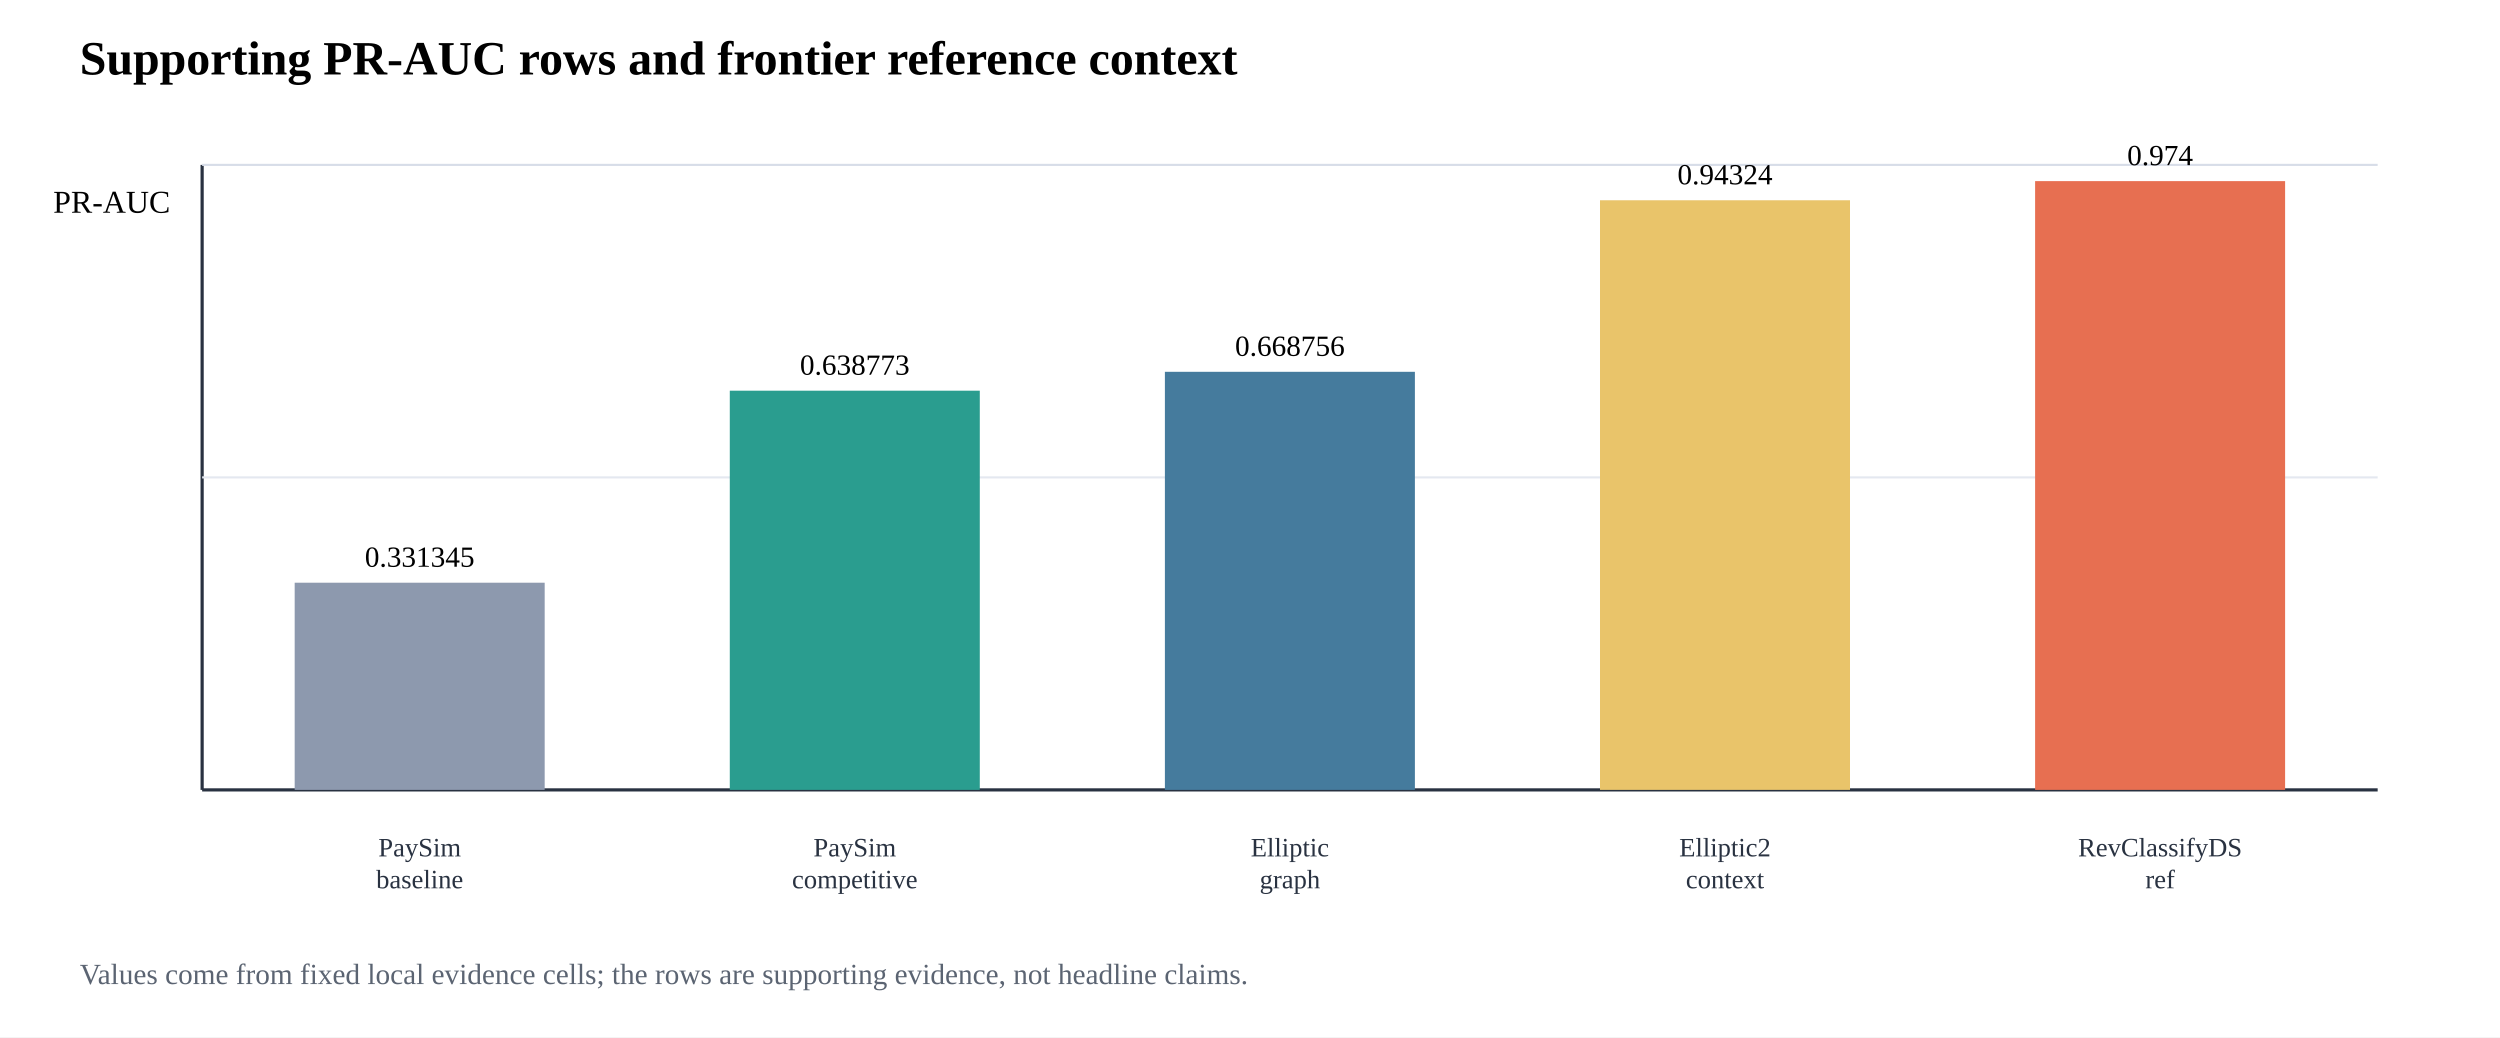
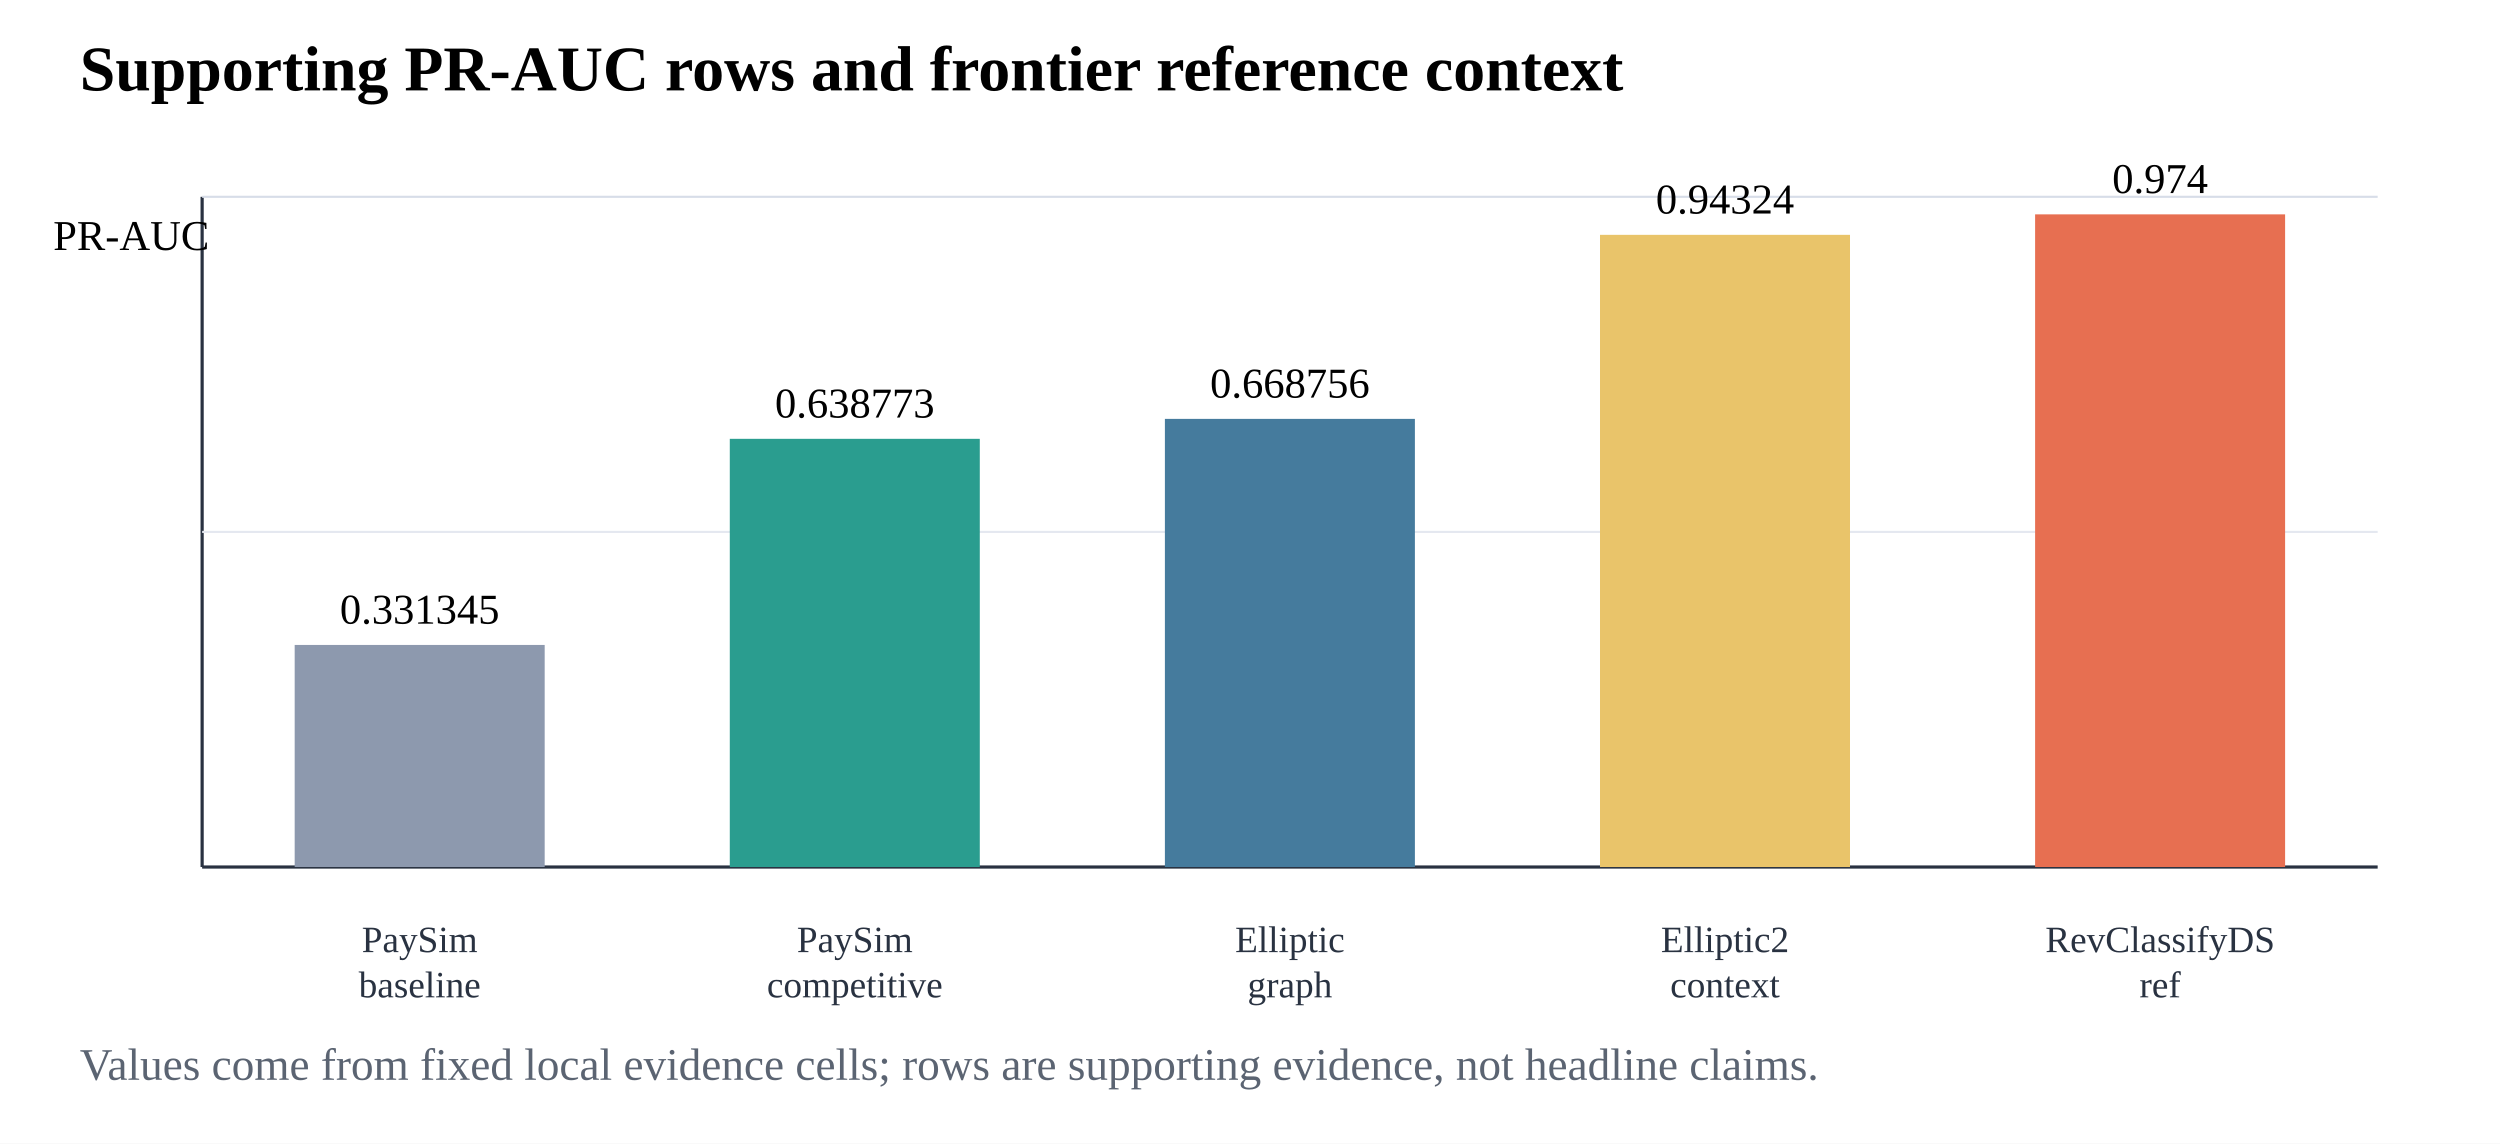
- <svg xmlns="http://www.w3.org/2000/svg" width="940" height="390" viewBox="0 0 940 390" role="img">
+ <svg xmlns="http://www.w3.org/2000/svg" width="940" height="430" viewBox="0 0 940 430" role="img">
  <rect width="100%" height="100%" fill="#ffffff" />
-   <text x="30" y="28" font-size="18" font-weight="700">Supporting PR-AUC rows and frontier reference context</text>
-   <line x1="76" y1="297" x2="894" y2="297" stroke="#293241" stroke-width="1.2" />
-   <line x1="76" y1="62" x2="76" y2="297" stroke="#293241" stroke-width="1.2" />
-   <text x="20" y="80" font-size="12">PR-AUC</text>
-   <line x1="76" y1="62" x2="894" y2="62" stroke="#d7dde8" stroke-width="0.8" />
-   <line x1="76" y1="179.5" x2="894" y2="179.5" stroke="#e4e8f0" stroke-width="0.8" />
-   <rect x="110.8" y="219.1" width="94" height="77.9" fill="#8d99ae" />
-   <text x="157.8" y="213.1" text-anchor="middle" font-size="11">0.331345</text>
-   <text x="157.8" y="322.0" text-anchor="middle" font-size="10" fill="#293241">PaySim</text>
-   <text x="157.8" y="334.0" text-anchor="middle" font-size="10" fill="#293241">baseline</text>
-   <rect x="274.4" y="146.9" width="94" height="150.1" fill="#2a9d8f" />
-   <text x="321.4" y="140.9" text-anchor="middle" font-size="11">0.638773</text>
-   <text x="321.4" y="322.0" text-anchor="middle" font-size="10" fill="#293241">PaySim</text>
-   <text x="321.4" y="334.0" text-anchor="middle" font-size="10" fill="#293241">competitive</text>
-   <rect x="438.0" y="139.8" width="94" height="157.2" fill="#457b9d" />
-   <text x="485.0" y="133.8" text-anchor="middle" font-size="11">0.668756</text>
-   <text x="485.0" y="322.0" text-anchor="middle" font-size="10" fill="#293241">Elliptic</text>
-   <text x="485.0" y="334.0" text-anchor="middle" font-size="10" fill="#293241">graph</text>
-   <rect x="601.6" y="75.3" width="94" height="221.7" fill="#e9c46a" />
-   <text x="648.6" y="69.3" text-anchor="middle" font-size="11">0.94324</text>
-   <text x="648.6" y="322.0" text-anchor="middle" font-size="10" fill="#293241">Elliptic2</text>
-   <text x="648.6" y="334.0" text-anchor="middle" font-size="10" fill="#293241">context</text>
-   <rect x="765.2" y="68.1" width="94" height="228.9" fill="#e76f51" />
-   <text x="812.2" y="62.1" text-anchor="middle" font-size="11">0.974</text>
-   <text x="812.2" y="322.0" text-anchor="middle" font-size="10" fill="#293241">RevClassifyDS</text>
-   <text x="812.2" y="334.0" text-anchor="middle" font-size="10" fill="#293241">ref</text>
-   <text x="30" y="370" font-size="11" fill="#5b6472">Values come from fixed local evidence cells; the rows are supporting evidence, not headline claims.</text>
+   <text x="30" y="34" font-size="24" font-weight="700">Supporting PR-AUC rows and frontier reference context</text>
+   <line x1="76" y1="326" x2="894" y2="326" stroke="#293241" stroke-width="1.2" />
+   <line x1="76" y1="74" x2="76" y2="326" stroke="#293241" stroke-width="1.2" />
+   <text x="20" y="94" font-size="16">PR-AUC</text>
+   <line x1="76" y1="74" x2="894" y2="74" stroke="#d7dde8" stroke-width="0.8" />
+   <line x1="76" y1="200.0" x2="894" y2="200.0" stroke="#e4e8f0" stroke-width="0.8" />
+   <rect x="110.8" y="242.5" width="94" height="83.5" fill="#8d99ae" />
+   <text x="157.8" y="234.5" text-anchor="middle" font-size="16">0.331345</text>
+   <text x="157.8" y="358.0" text-anchor="middle" font-size="14" fill="#293241">PaySim</text>
+   <text x="157.8" y="375.0" text-anchor="middle" font-size="14" fill="#293241">baseline</text>
+   <rect x="274.4" y="165.0" width="94" height="161.0" fill="#2a9d8f" />
+   <text x="321.4" y="157.0" text-anchor="middle" font-size="16">0.638773</text>
+   <text x="321.4" y="358.0" text-anchor="middle" font-size="14" fill="#293241">PaySim</text>
+   <text x="321.4" y="375.0" text-anchor="middle" font-size="14" fill="#293241">competitive</text>
+   <rect x="438.0" y="157.5" width="94" height="168.5" fill="#457b9d" />
+   <text x="485.0" y="149.5" text-anchor="middle" font-size="16">0.668756</text>
+   <text x="485.0" y="358.0" text-anchor="middle" font-size="14" fill="#293241">Elliptic</text>
+   <text x="485.0" y="375.0" text-anchor="middle" font-size="14" fill="#293241">graph</text>
+   <rect x="601.6" y="88.3" width="94" height="237.7" fill="#e9c46a" />
+   <text x="648.6" y="80.3" text-anchor="middle" font-size="16">0.94324</text>
+   <text x="648.6" y="358.0" text-anchor="middle" font-size="14" fill="#293241">Elliptic2</text>
+   <text x="648.6" y="375.0" text-anchor="middle" font-size="14" fill="#293241">context</text>
+   <rect x="765.2" y="80.6" width="94" height="245.4" fill="#e76f51" />
+   <text x="812.2" y="72.6" text-anchor="middle" font-size="16">0.974</text>
+   <text x="812.2" y="358.0" text-anchor="middle" font-size="14" fill="#293241">RevClassifyDS</text>
+   <text x="812.2" y="375.0" text-anchor="middle" font-size="14" fill="#293241">ref</text>
+   <text x="30" y="406" font-size="17" fill="#5b6472">Values come from fixed local evidence cells; rows are supporting evidence, not headline claims.</text>
</svg>
